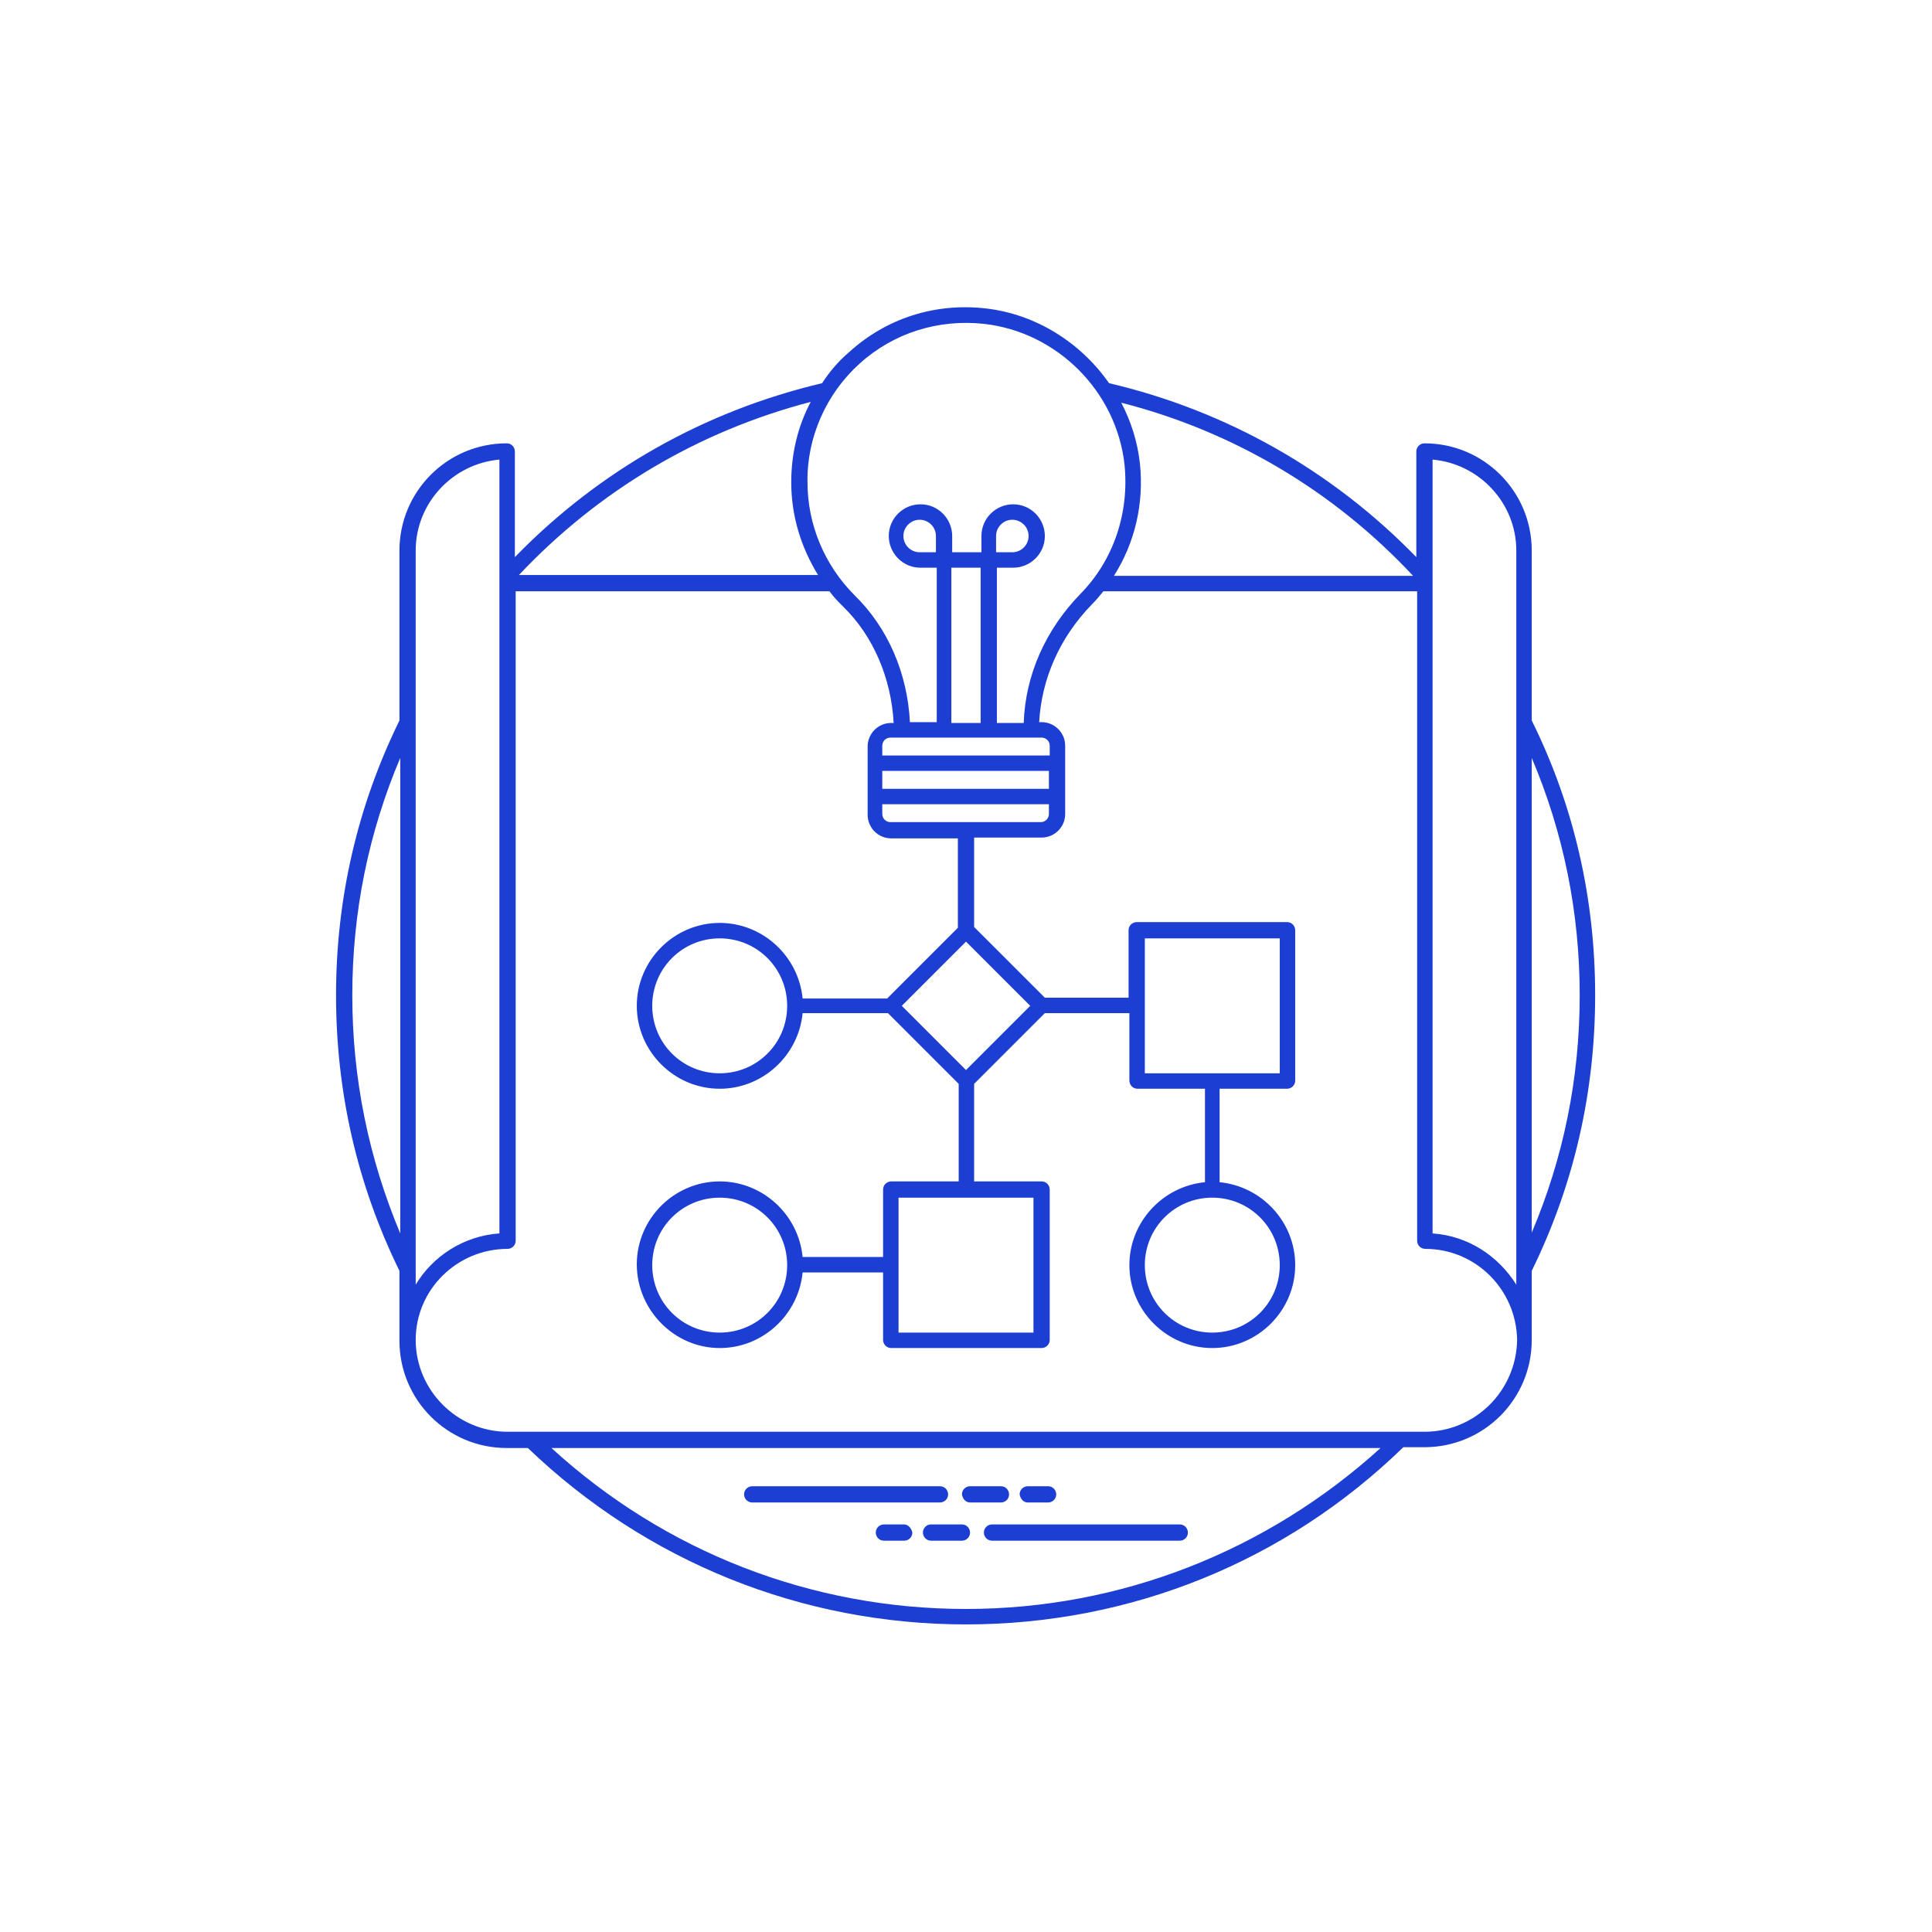
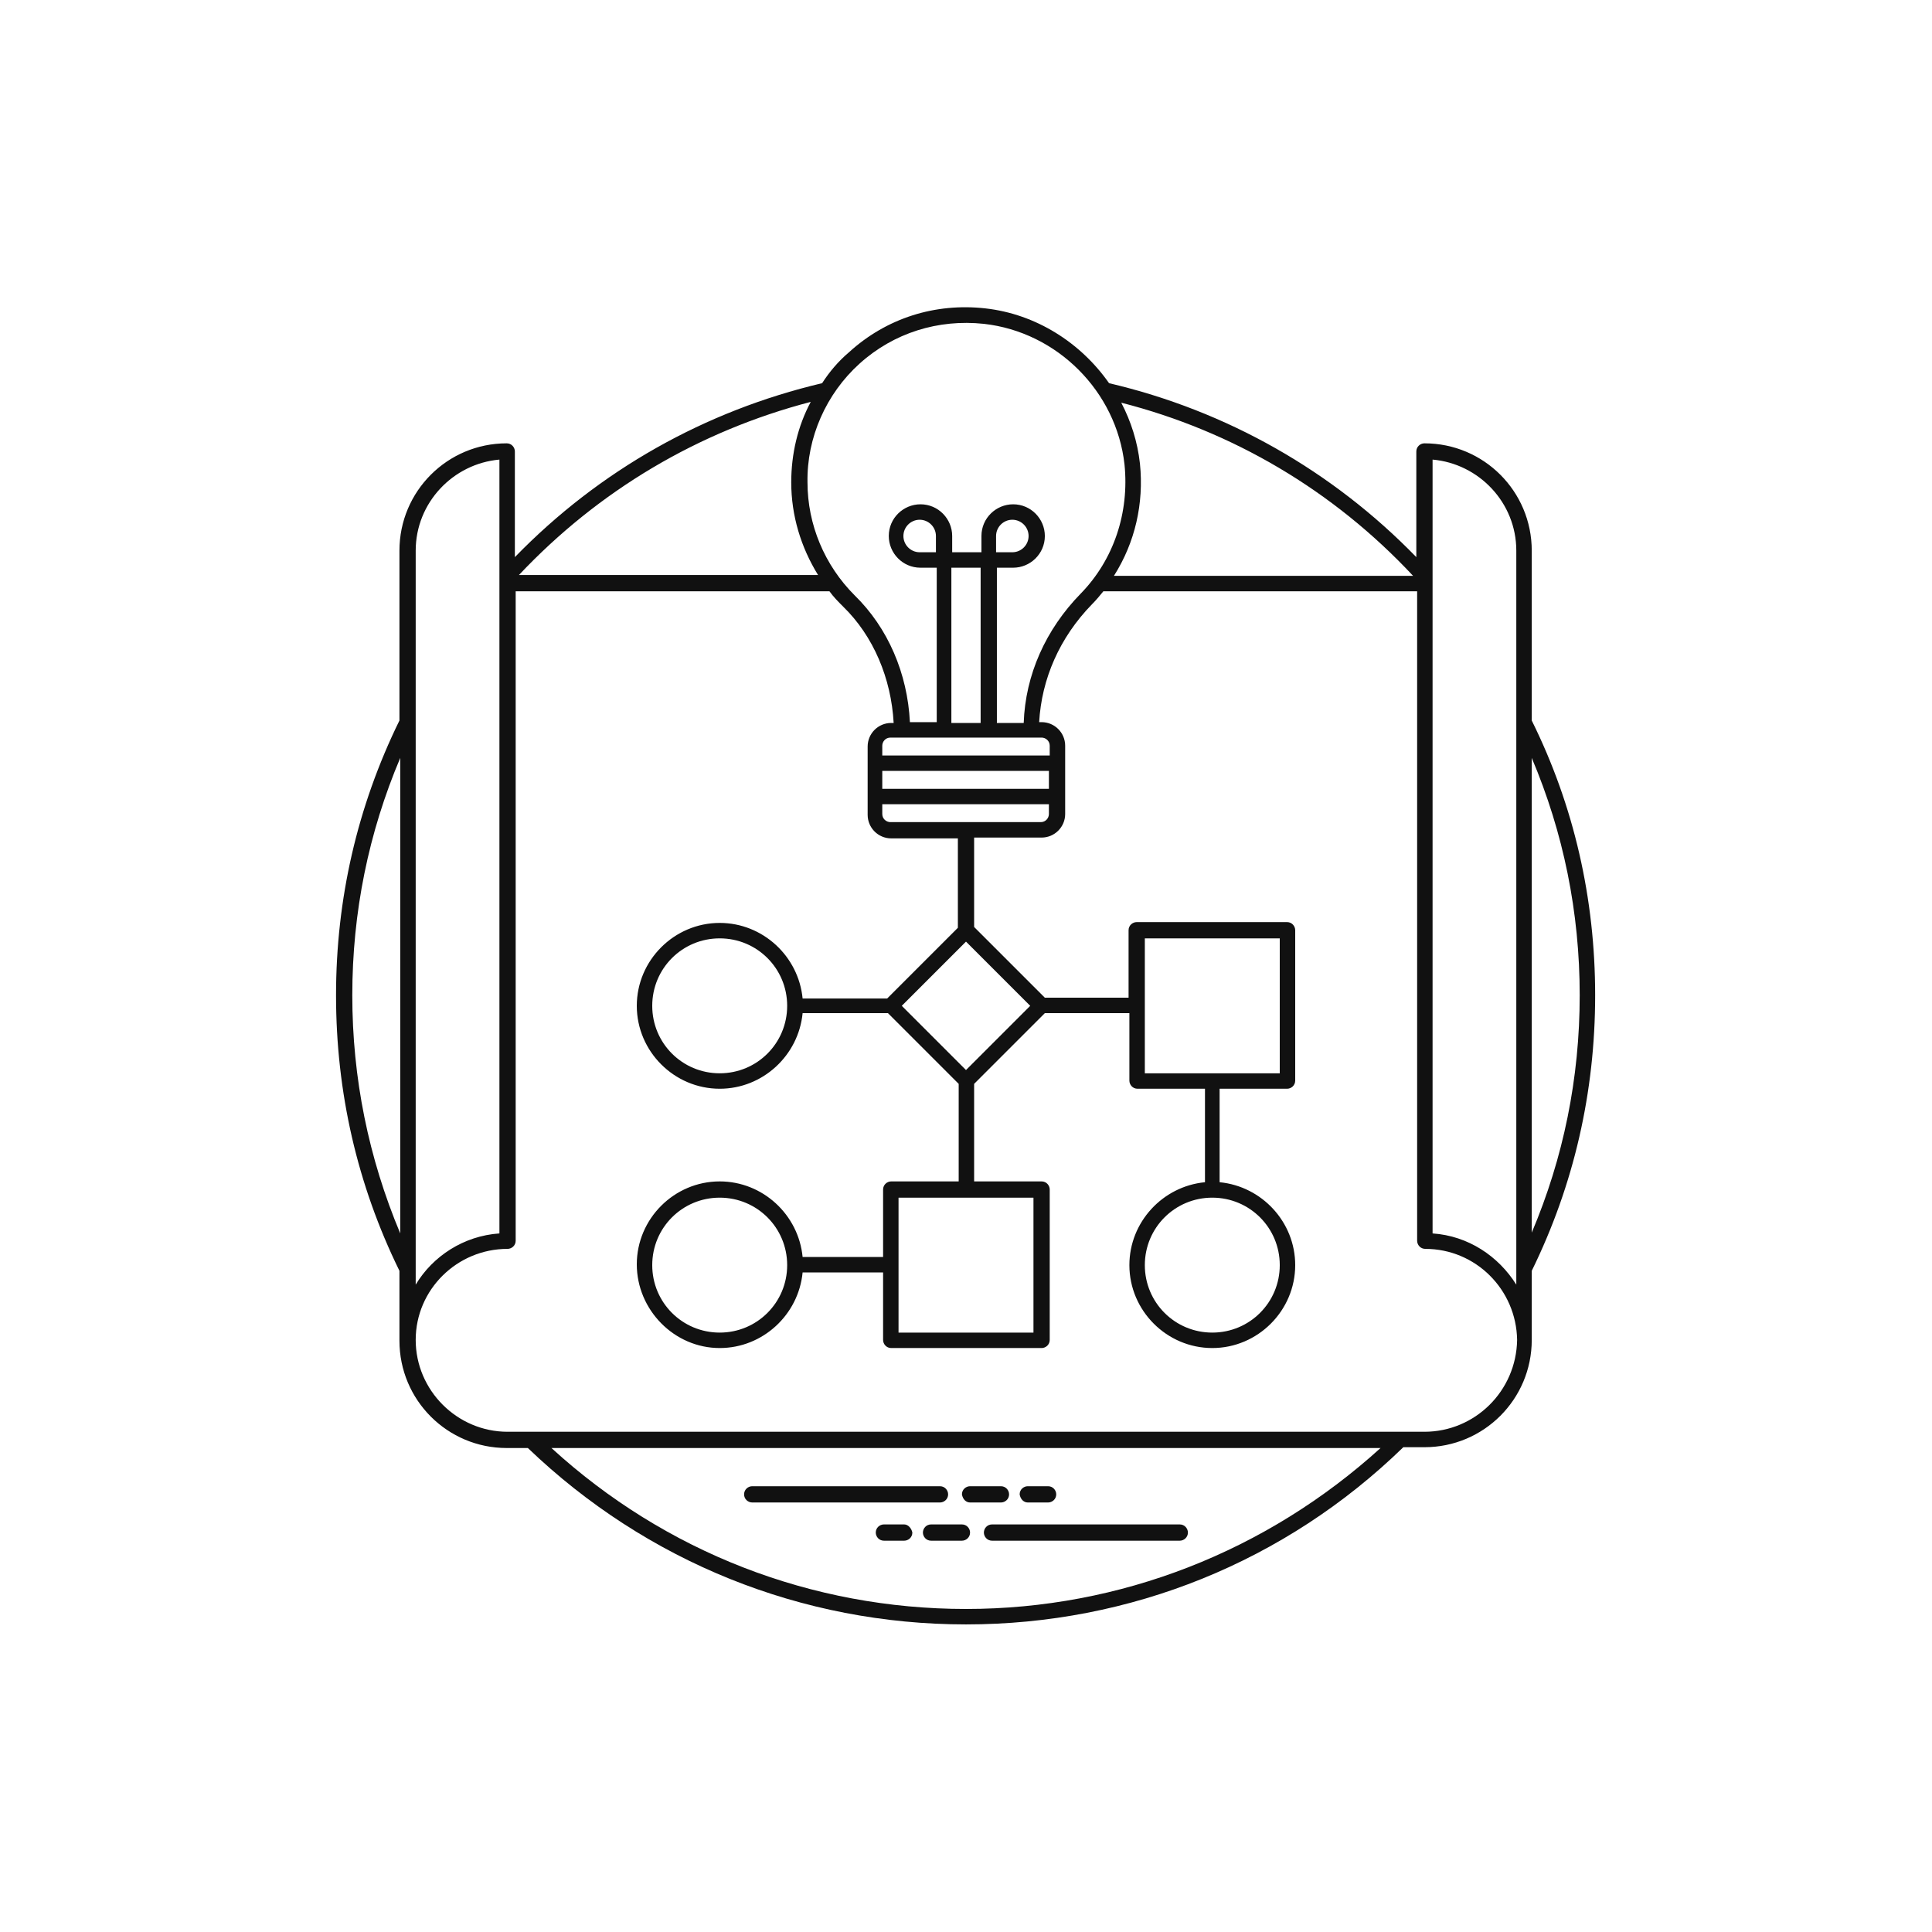
<svg xmlns="http://www.w3.org/2000/svg" width="100" height="100">
-   <svg fill="#1c3ed3" transform="matrix(.69 0 0 .69 15.5 15.5)" viewBox="0 0 164 164">
+   <svg fill="#111" transform="matrix(.69 0 0 .69 15.5 15.5)" viewBox="0 0 164 164">
    <path d="M55.7 148h23.1c.5 0 1-.4 1-1 0-.5-.4-1-1-1H55.7c-.5 0-1 .4-1 1s.5 1 1 1zM82.5 148h3.8c.5 0 1-.4 1-1 0-.5-.4-1-1-1h-3.8c-.5 0-1 .4-1 1 .1.6.5 1 1 1zM89.6 148h2.5c.5 0 1-.4 1-1 0-.5-.4-1-1-1h-2.5c-.5 0-1 .4-1 1 .1.6.5 1 1 1zM84.2 151.7c0 .5.4 1 1 1h23.1c.5 0 1-.4 1-1 0-.5-.4-1-1-1H85.2c-.6 0-1 .5-1 1zM76.7 151.7c0 .5.4 1 1 1h3.8c.5 0 1-.4 1-1 0-.5-.4-1-1-1h-3.8c-.6 0-1 .5-1 1zM74.4 150.7h-2.5c-.5 0-1 .4-1 1 0 .5.4 1 1 1h2.5c.5 0 1-.4 1-1-.1-.5-.5-1-1-1z" />
    <path d="M151.6 119.5c5.2-10.6 7.8-22 7.8-33.9 0-11.9-2.6-23.3-7.8-33.8V30.9c0-7.3-5.9-13.2-13.2-13.2-.5 0-1 .4-1 1v13c-10.3-10.6-23.3-18-37.8-21.4-3.5-5-9-8.5-15.2-9.2-6.2-.7-12.2 1.2-16.8 5.4-1.3 1.1-2.4 2.4-3.3 3.8C49.9 13.7 36.9 21 26.5 31.7v-13c0-.5-.4-1-1-1-7.3 0-13.2 5.9-13.2 13.2v20.9c-5.2 10.6-7.8 22-7.8 33.8 0 11.9 2.6 23.3 7.8 33.9v8.6c0 7.3 5.9 13.2 13.2 13.2h2.6C42.7 155.3 61.8 163 82 163c20.2 0 39.3-7.7 53.8-21.8h2.6c7.3 0 13.2-5.9 13.2-13.2v-8.5zm5.9-33.9c0 10.2-2 20-5.9 29.2V56.4c3.9 9.2 5.9 19 5.9 29.2zm-7.8-54.7v90.3c-2.2-3.5-5.9-6-10.3-6.3V19.7c5.7.5 10.3 5.3 10.3 11.2zM137 34h-36.8c2.6-4.1 3.7-8.9 3.2-13.8-.3-2.7-1.1-5.2-2.3-7.5 13.7 3.5 26.1 10.8 35.9 21.3zM68.9 7.9c4.2-3.8 9.7-5.5 15.3-4.9 9 1 16.3 8.3 17.3 17.3.6 5.9-1.3 11.7-5.4 15.9-4.3 4.4-6.8 10-7 15.9h-3.3V33h2c2.1 0 3.9-1.7 3.9-3.9 0-2.1-1.7-3.9-3.9-3.9-2.1 0-3.9 1.7-3.9 3.9v2h-3.6v-2c0-2.1-1.7-3.9-3.9-3.9-2.1 0-3.9 1.7-3.9 3.9 0 2.1 1.7 3.9 3.9 3.9h2v19h-3.3c-.3-6-2.7-11.6-6.8-15.6-3.7-3.7-5.8-8.7-5.8-13.9-.1-5.5 2.3-10.9 6.4-14.6zm4.8 110.9v-8.3h16.6v16.6H73.7v-8.3zm8.3-24l-7.9-7.9L82 79l7.9 7.9-7.9 7.9zm-9.3-30.5c-.5 0-1-.4-1-1v-1.2h20.5v1.2c0 .5-.4 1-1 1H72.7zm19.6-4.1H71.7V58h20.5v2.2zm0-4.1H71.7v-1.2c0-.5.4-1 1-1h18.6c.5 0 1 .4 1 1v1.2zm-14-25h-2c-1.1 0-2-.9-2-2s.9-2 2-2 2 .9 2 2v2zm5.5 21h-3.6V33h3.6v19.1zm1.9-21v-2c0-1.1.9-2 2-2s2 .9 2 2-.9 2-2 2h-2zM62.9 12.6c-1.6 3-2.4 6.4-2.4 9.9 0 4.1 1.2 8 3.3 11.4H27c9.8-10.4 22.1-17.7 35.9-21.3zm-38.3 7.1v95.2c-4.4.3-8.2 2.8-10.3 6.3V30.9c0-5.9 4.6-10.7 10.3-11.2zM6.5 85.6c0-10.2 2-20 5.9-29.2v58.5c-3.9-9.3-5.9-19.1-5.9-29.3zM82 161.1c-19 0-37-7-51-19.8h102c-14 12.7-32 19.8-51 19.8zm56.4-21.8H25.6c-6.2 0-11.3-5.1-11.3-11.3 0-6.2 5.1-11.2 11.3-11.2.5 0 1-.4 1-1V35.9h38.6c.5.7 1.1 1.3 1.7 1.9 3.7 3.6 5.9 8.8 6.2 14.3h-.3c-1.6 0-2.9 1.3-2.9 2.9v8.4c0 1.6 1.3 2.9 2.9 2.9H81v11L72.3 86H61.9c-.5-5.2-4.9-9.3-10.2-9.3-5.6 0-10.2 4.6-10.2 10.2s4.6 10.2 10.2 10.2c5.3 0 9.7-4.1 10.2-9.3h10.5l8.7 8.7v12h-8.3c-.5 0-1 .4-1 1v8.3h-9.9c-.5-5.2-4.9-9.3-10.2-9.3-5.6 0-10.2 4.6-10.2 10.2S46.1 129 51.7 129c5.3 0 9.7-4.1 10.2-9.3h9.9v8.3c0 .5.4 1 1 1h18.5c.5 0 1-.4 1-1v-18.5c0-.5-.4-1-1-1H83v-12l8.7-8.7h10.4v8.3c0 .5.4 1 1 1h8.3v11.5c-5.2.5-9.3 4.9-9.3 10.2 0 5.6 4.6 10.2 10.2 10.2s10.2-4.6 10.2-10.2c0-5.3-4.1-9.7-9.3-10.2V97.1h8.3c.5 0 1-.4 1-1V77.6c0-.5-.4-1-1-1H103c-.5 0-1 .4-1 1v8.3H91.7L83 77.2v-11h8.3c1.6 0 2.9-1.3 2.9-2.9v-8.4c0-1.6-1.3-2.9-2.9-2.9H91c.3-5.3 2.5-10.4 6.5-14.5.5-.5 1-1.1 1.4-1.6h38.6v79.9c0 .5.4 1 1 1 6.2 0 11.2 5 11.3 11.2-.1 6.3-5.2 11.3-11.4 11.3zM60 86.9c0 4.6-3.7 8.3-8.3 8.3-4.6 0-8.3-3.7-8.3-8.3 0-4.6 3.7-8.3 8.3-8.3 4.6 0 8.3 3.7 8.3 8.3zm0 31.9c0 4.6-3.7 8.3-8.3 8.3-4.6 0-8.3-3.7-8.3-8.3 0-4.6 3.7-8.3 8.3-8.3 4.6 0 8.3 3.7 8.3 8.3zm52.3-8.3c4.6 0 8.3 3.7 8.3 8.3 0 4.6-3.7 8.3-8.3 8.3-4.6 0-8.3-3.7-8.3-8.3 0-4.6 3.7-8.3 8.3-8.3zM104 95.2V78.6h16.6v16.6H104z" />
  </svg>
</svg>
